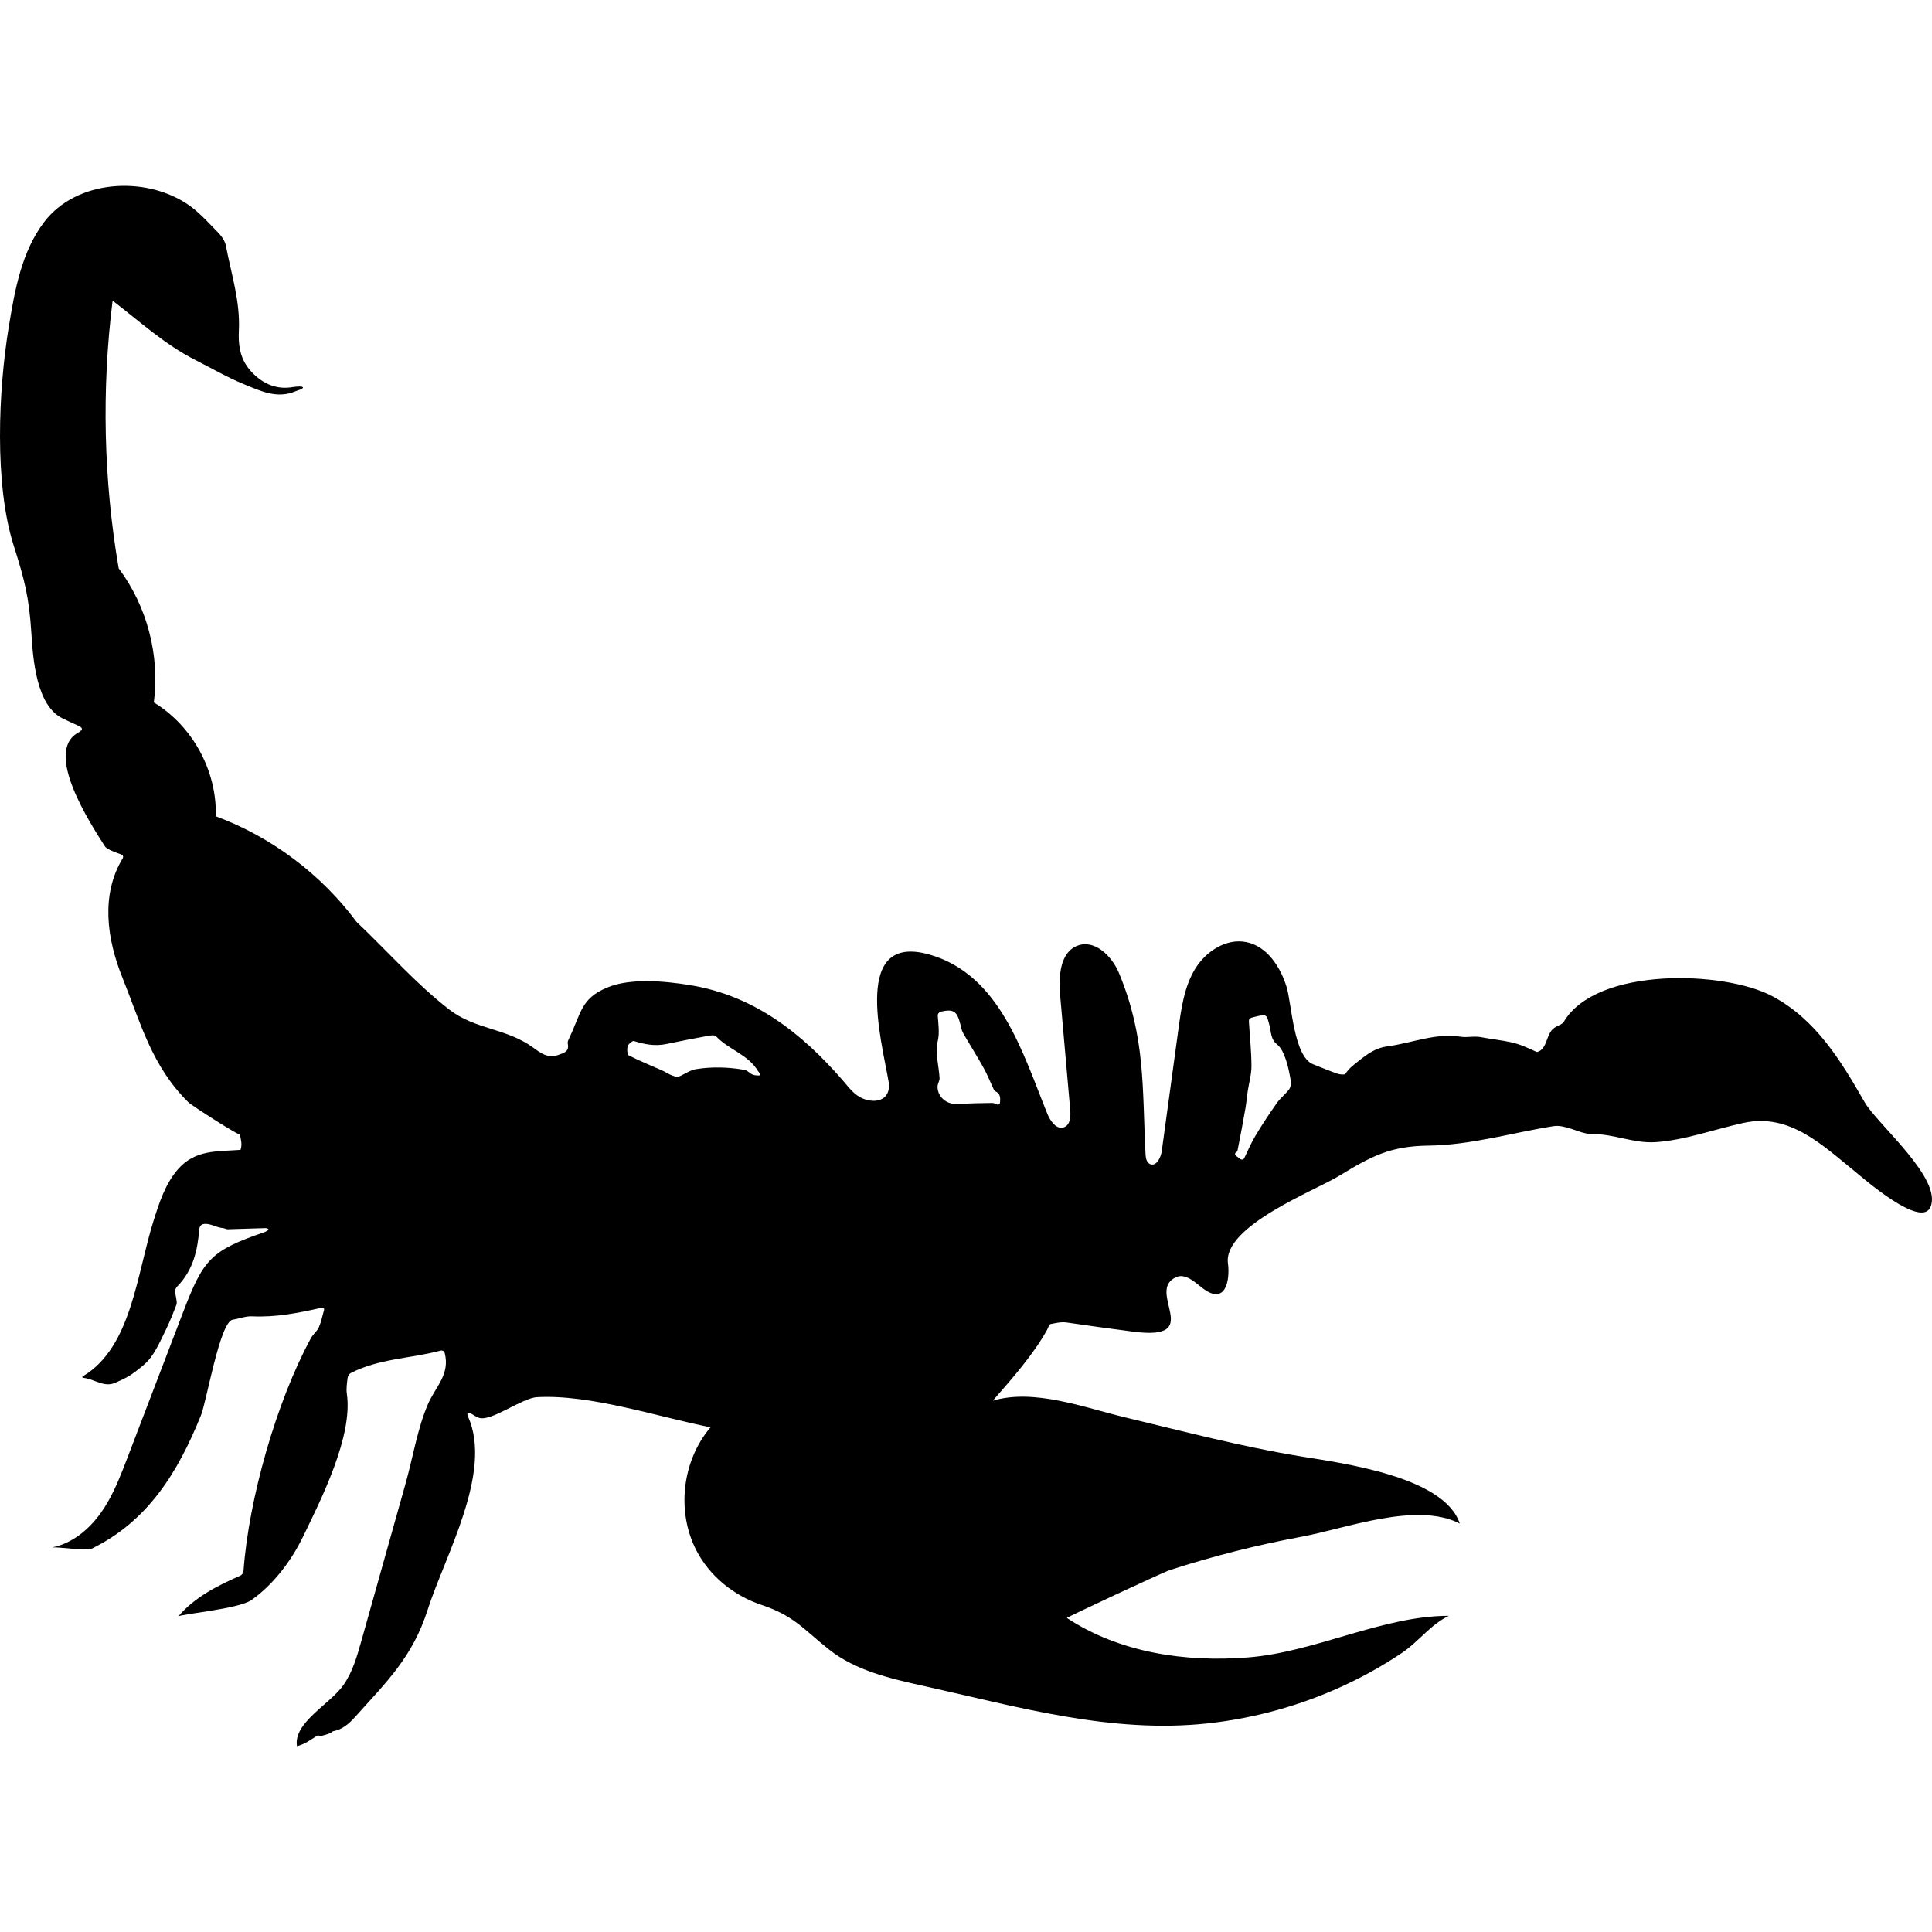
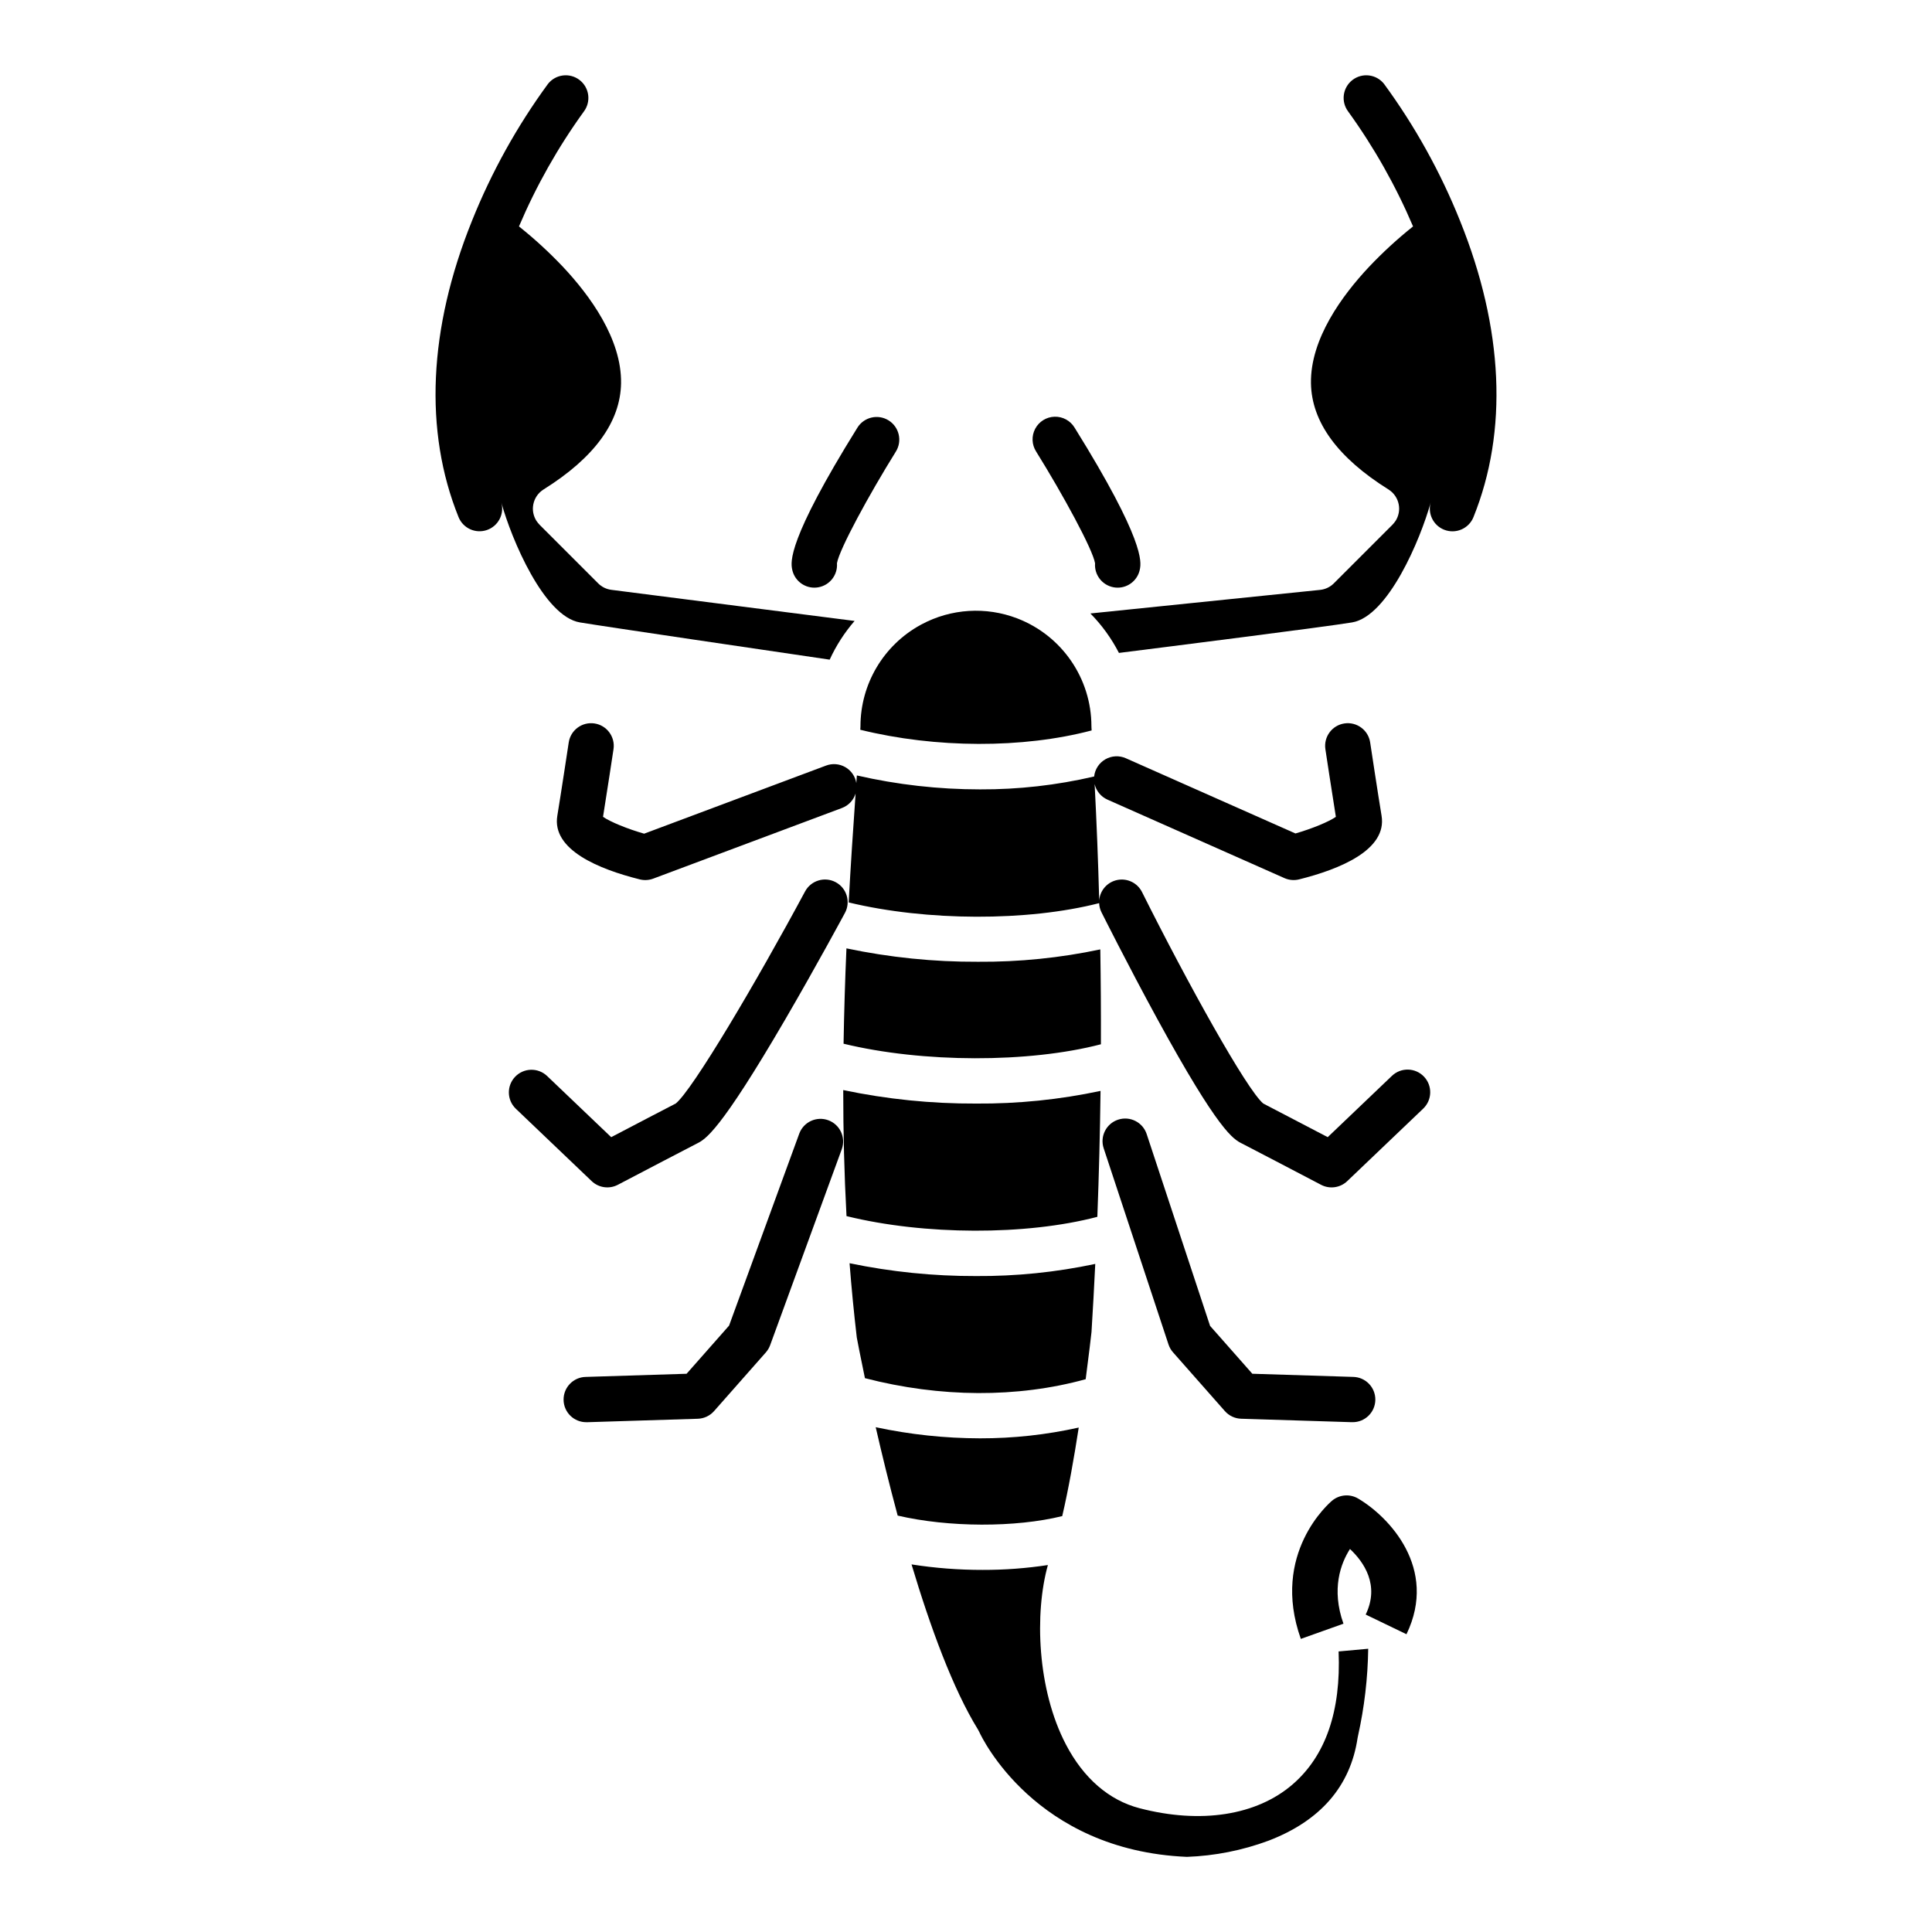
- <svg xmlns="http://www.w3.org/2000/svg" version="1.1" id="Capa_1" x="0px" y="0px" width="581.932px" height="581.932px" viewBox="0 0 581.932 581.932" style="enable-background:new 0 0 581.932 581.932;" xml:space="preserve">
-   <g>
-     <g>
-       <path d="M4.088,164.201c3.325,10.494,4.672,15.643,5.365,26.582c0.478,7.523,1.428,21.754,9.392,25.598    c1.595,0.767,3.02,1.465,4.472,2.089c1.534,0.661,1.967,1.232,0.196,2.22c-10.437,5.818,3.839,27.581,8.054,34.182    c0.445,0.693,1.444,1.102,2.269,1.469c0.897,0.4,1.828,0.722,2.68,1.02c0.522,0.18,0.714,0.718,0.429,1.191    c-6.63,10.926-4.774,24.252-0.09,35.875c5.594,13.868,8.829,26.68,19.894,37.594c1.004,0.987,15.651,10.379,15.508,9.649    c0.334,1.726,0.738,2.978,0.196,4.675c-7.046,0.535-13.619-0.126-18.83,5.822c-3.827,4.37-5.663,10.09-7.405,15.635    c-5.076,16.165-6.622,37.883-21.106,46.655c-0.008,0.004-0.017,0.008-0.021,0.012c-0.473,0.286-0.404,0.494,0.143,0.56    c3.312,0.379,6.079,3.003,9.522,1.452c1.758-0.787,3.574-1.562,5.116-2.685c2.028-1.478,4.166-3.031,5.614-5.022    c1.865-2.57,3.174-5.565,4.569-8.445c1.155-2.383,2.138-4.852,3.084-7.324c0.216-0.562,0.033-1.313-0.069-1.962    c-0.094-0.62-0.212-1.241-0.314-1.751c-0.11-0.538,0.13-1.281,0.518-1.677c5.015-5.104,6.238-11.077,6.752-17.462    c0.045-0.551,0.457-1.249,0.987-1.392c2.073-0.567,4.072,1.036,6.193,1.15c0.457,0.024,0.902,0.367,1.347,0.355    c3.798-0.095,7.601-0.241,11.399-0.352c0.18-0.004,0.359,0.054,0.645,0.147c0.351,0.114,0.302,0.388-0.106,0.641    c-0.298,0.184-0.522,0.318-0.763,0.403c-16.32,5.603-18.458,8.119-24.68,24.407c-5.553,14.528-11.11,29.053-16.667,43.578    c-1.726,4.517-3.476,9.074-5.875,13.252c-0.649,1.13-1.342,2.228-2.097,3.292c-3.549,5.011-8.621,9.221-14.635,10.449    c2.183-0.155,10.269,1.154,11.836,0.392c16.801-8.201,25.888-22.763,32.914-40.151c1.705-4.223,5.732-28.241,9.555-28.821    c1.971-0.298,3.941-1.109,5.879-1.016c7.034,0.339,13.855-0.979,20.918-2.591c0.539-0.122,0.849,0.208,0.71,0.738    c-0.518,1.946-0.877,3.595-1.53,5.121c-0.514,1.203-1.742,2.084-2.379,3.26c-10.408,19.127-18.776,48.535-20.331,70.192    c-0.041,0.551-0.473,1.179-0.979,1.399c-6.806,2.954-13.823,6.536-18.678,12.28c0.596-0.701,18.197-2.235,22.04-4.937    c6.593-4.631,12.007-11.815,15.504-19.013c5.512-11.351,15.112-30.339,13.24-43.122c-0.233-1.583,0.053-3.235,0.229-4.79    c0.061-0.546,0.485-1.211,0.975-1.464c8.502-4.362,18.001-4.342,27.026-6.74c0.534-0.144,1.102,0.159,1.24,0.693    c1.697,6.544-2.803,10.155-5.112,15.586c-3.113,7.319-4.488,15.985-6.642,23.655c-4.451,15.839-8.911,31.673-13.35,47.516    c-1.297,4.627-2.644,9.352-5.402,13.289c-4.023,5.744-15.141,11.31-13.99,18.393c2.367-0.56,3.99-1.856,6.091-3.146    c0.314-0.192,0.91,0.143,1.334,0.045c0.91-0.208,1.803-0.515,2.685-0.833c0.277-0.098,0.469-0.489,0.738-0.542    c2.832-0.53,4.811-2.257,6.679-4.337c9.576-10.674,17.267-18.01,21.816-32.195c5.304-16.553,19.71-41.506,12.179-58.279    c-0.229-0.506-0.249-0.995-0.062-1.094c0.188-0.098,0.727,0.05,1.191,0.339c0.669,0.416,1.342,0.833,2.064,1.114    c3.574,1.403,13.003-5.933,17.577-6.186c16.096-0.901,36.394,5.929,52.277,9.074c-8.536,10.012-10.318,25.263-4.321,36.977    c4.015,7.842,11.318,13.722,19.625,16.504c9.902,3.312,12.604,7.267,20.408,13.468c8.054,6.397,18.707,8.797,28.523,10.968    c28.229,6.246,56.427,14.459,85.64,11.256c14.08-1.542,27.911-5.385,40.767-11.33c6.116-2.827,12.02-6.128,17.613-9.886    c5.072-3.406,8.54-8.494,14.142-11.179c-20.037,0.016-40.004,10.873-60.376,12.529c-18.951,1.542-38.846-1.411-54.709-11.893    c-0.139-0.09,28.716-13.656,31.078-14.419c12.962-4.194,26.197-7.544,39.592-10.029c13.558-2.513,34.631-10.652,47.691-3.978    c-4.651-14.182-35.354-18.177-47.969-20.241c-17.821-2.917-35.309-7.548-52.856-11.742c-12.24-2.925-27.353-8.727-39.816-5.022    c5.871-6.744,12.33-14.015,16.39-21.444c0.31-0.567,0.546-1.521,0.963-1.611c1.587-0.343,3.28-0.727,4.847-0.498    c6.875,1.021,13.113,1.84,20.077,2.758c21.976,2.889,3.497-12.231,12.95-16.418c2.688-1.187,5.419,1.311,7.716,3.138    c7.119,5.667,8.56-2.072,7.874-7.303c0-0.004,0-0.013-0.004-0.017c-1.461-11.199,26.238-21.901,33.428-26.283    c9.856-6.006,15.459-8.996,26.928-9.147c12.921-0.167,25.189-3.88,37.769-5.875c1.685-0.266,3.595,0.281,5.287,0.815    c2.154,0.682,4.138,1.612,6.553,1.592c6.32-0.049,12.203,2.799,18.638,2.432c8.707-0.498,18.16-3.954,26.699-5.811    c13.921-3.027,23.742,6.704,33.436,14.529c2.493,2.016,20.005,17.434,22.869,10.837c3.712-8.552-16.039-25.011-19.784-31.535    c-7.201-12.558-14.725-25.047-27.956-32.052c-14.35-7.598-52.815-8.919-62.71,7.776c-0.42,0.71-1.497,1.057-2.317,1.485    c-2.84,1.48-2.366,5.067-4.496,6.973c-0.371,0.334-1.094,0.729-1.42,0.583c-2.497-1.143-4.9-2.301-7.683-2.896    c-2.995-0.641-6.006-0.951-8.956-1.518c-2.174-0.417-4.157,0.175-6.128-0.135c-7.715-1.221-14.786,1.95-22.175,2.9    c-3.37,0.437-5.871,2.212-8.486,4.292c-1.542,1.229-3.007,2.253-4.076,3.95c-0.236,0.379-1.685,0.253-2.447-0.013    c-2.298-0.8-4.546-1.738-7.336-2.848c-5.871-2.342-6.438-18.295-7.969-23.28c-1.86-6.06-5.867-12.212-12.076-13.493    c-6.084-1.252-12.269,2.774-15.492,8.087c-3.223,5.308-4.129,11.656-4.97,17.81c-1.688,12.346-3.374,24.691-5.062,37.038    c-0.282,2.052-1.718,4.798-3.583,3.892c-1.057-0.514-1.252-1.909-1.31-3.08c-1.008-20.53-0.032-35.165-7.968-54.391    c-2.109-5.107-7.25-10.212-12.44-8.319c-5.356,1.955-5.81,9.246-5.312,14.925c1.012,11.514,2.027,23.027,3.039,34.542    c0.176,1.979,0.041,4.491-1.803,5.234c-2.265,0.91-4.198-1.832-5.112-4.093c-7.397-18.278-14.228-41.877-35.521-47.911    c-23.301-6.602-14.463,25.479-12.269,38.278c0.739,4.309-2.146,6.553-6.417,5.533c-3.566-0.849-5.312-3.538-7.446-5.985    c-12.452-14.309-26.818-25.529-46.047-28.63c-7.319-1.179-17.895-2.22-24.937,0.779c-7.837,3.338-7.654,7.426-11.346,15.19    c-0.004,0.008-0.008,0.012-0.008,0.02c-0.237,0.498-0.547,1.11-0.445,1.588c0.506,2.378-0.877,2.758-2.762,3.443    c-3.248,1.179-5.435-0.579-7.621-2.171c-8.16-5.94-17.43-5.394-25.296-11.469c-9.963-7.699-18.78-17.756-27.936-26.414    C96.7,263.3,81.784,252.104,64.99,245.866c0.404-13.627-6.993-27.222-18.658-34.284c1.856-14.154-2.028-28.976-10.587-40.404    c-4.554-26.589-5.169-53.852-1.828-80.621c8.058,6.189,15.81,13.281,24.917,17.875c4.896,2.472,9.657,5.267,14.721,7.332    c4.875,1.987,9.898,4.467,15.459,2.089c0.433-0.184,0.877-0.331,1.326-0.469c0.526-0.167,0.934-0.461,0.918-0.657    c-0.021-0.196-0.481-0.327-1.032-0.306c-0.706,0.024-1.416,0.053-2.105,0.176c-5.202,0.938-9.796-1.392-13.113-5.459    c-2.909-3.562-3.248-7.805-3.064-11.591c0.437-8.878-2.313-17.095-3.905-25.549c-0.277-1.469-1.359-2.954-2.448-4.063    c-2.921-2.975-5.757-6.186-9.184-8.47c-12.815-8.547-33.366-7.369-43.097,5.394C6.475,75.824,4.443,87.444,2.624,98.57    C-0.494,117.542-1.742,145.816,4.088,164.201z M372.227,347.156c0.265-0.188,0.478-0.359,0.518-0.563    c0.841-4.21,1.628-8.433,2.371-12.664c0.302-1.729,0.444-3.484,0.701-5.223c0.38-2.542,1.139-5.079,1.131-7.617    c-0.017-4.463-0.498-8.927-0.771-13.391c-0.008-0.163,0.008-0.326,0.037-0.498c0.04-0.272,0.465-0.596,0.946-0.726    c0.298-0.082,0.583-0.155,0.873-0.225c3.574-0.856,3.468-0.828,4.39,2.815c0.481,1.889,0.303,3.974,2.244,5.512    c1.265,1,2.032,2.848,2.604,4.464c0.738,2.097,1.154,4.329,1.518,6.536c0.135,0.808-0.032,1.897-0.502,2.529    c-1.102,1.481-2.636,2.644-3.696,4.149c-2.265,3.211-4.447,6.487-6.455,9.861c-1.261,2.122-2.248,4.398-3.337,6.679    c-0.236,0.498-0.792,0.633-1.232,0.303c-0.403-0.303-0.775-0.58-1.167-0.873C371.953,347.887,371.871,347.405,372.227,347.156z     M282.462,305.936c-0.033-0.551,0.388-1.109,0.926-1.231c3.925-0.873,4.888-0.062,5.891,3.852    c0.225,0.877,0.372,1.823,0.808,2.591c1.987,3.468,4.141,6.842,6.087,10.334c1.18,2.118,2.081,4.386,3.117,6.585    c0.103,0.217,0.229,0.494,0.421,0.58c1.636,0.73,1.604,1.966,1.514,3.374c-0.037,0.551-0.474,0.84-0.979,0.62    c-0.547-0.236-0.979-0.429-1.412-0.425c-3.541,0.033-7.087,0.131-10.628,0.298c-3.146,0.147-5.834-2.158-5.814-5.23    c0.004-0.849,0.648-1.709,0.608-2.542c-0.196-3.773-1.412-7.405-0.51-11.354C283.034,311.003,282.617,308.4,282.462,305.936z     M189.075,315.104c0.208-0.677,1.428-1.681,1.881-1.538c3.207,1.021,6.385,1.611,9.755,0.894c4.223-0.897,8.47-1.705,12.717-2.484    c0.734-0.135,1.865-0.253,2.248,0.154c3.762,3.99,9.592,5.468,12.583,10.376c0.164,0.27,0.359,0.518,0.567,0.763    c0.338,0.4,0.167,0.693-0.384,0.678c-0.571-0.021-1.138-0.054-1.648-0.237c-0.91-0.326-1.645-1.306-2.546-1.46    c-4.851-0.841-9.768-1.008-14.623-0.213c-1.497,0.245-2.889,1.139-4.618,2.012c-0.494,0.249-1.326,0.302-1.849,0.131    c-0.363-0.118-0.771-0.262-1.163-0.433c-0.849-0.371-1.624-0.901-2.468-1.281c-3.382-1.506-6.826-2.889-10.119-4.569    C188.908,317.642,188.814,315.956,189.075,315.104z" />
-     </g>
-   </g>
-   <g>
- </g>
-   <g>
- </g>
-   <g>
- </g>
-   <g>
- </g>
-   <g>
- </g>
-   <g>
- </g>
-   <g>
- </g>
-   <g>
- </g>
-   <g>
- </g>
-   <g>
- </g>
-   <g>
- </g>
-   <g>
- </g>
-   <g>
- </g>
-   <g>
- </g>
-   <g>
- </g>
+ <svg xmlns="http://www.w3.org/2000/svg" id="Layer_1" height="512" viewBox="0 0 512 512" width="512" data-name="Layer 1">
+   <path d="m377.362 285.311a6 6 0 0 0 -8.482-.2l-17.019 16.245c-5.453-2.854-15.011-7.852-17.082-8.909-4.377-3.654-20.02-31.807-32.136-56.051a6 6 0 0 0 -11.342 2.2q-.414-15.453-1.21-30.806a5.983 5.983 0 0 0 3.4 4.119l46.9 20.8a6.013 6.013 0 0 0 3.887.337c10.8-2.7 23.359-7.82 21.85-16.874-.9-5.383-3-19.279-3.021-19.418a6 6 0 1 0 -11.865 1.795c.079.521 1.781 11.768 2.776 17.919-1.859 1.307-6.269 3.126-10.706 4.41l-44.953-19.938a6 6 0 0 0 -8.4 4.838 130.635 130.635 0 0 1 -30.257 3.416 145.744 145.744 0 0 1 -32.627-3.693c-.049.671-.091 1.339-.139 2.01a5.991 5.991 0 0 0 -8.019-4.626l-48.217 18.049c-4.439-1.27-9-3.145-10.891-4.466.995-6.152 2.7-17.395 2.775-17.916a6 6 0 1 0 -11.865-1.795c-.022.139-2.124 14.035-3.021 19.418-1.509 9.054 11.049 14.173 21.85 16.874a6.011 6.011 0 0 0 3.558-.2l50.018-18.722a5.986 5.986 0 0 0 3.62-3.837c-.683 9.645-1.317 19.266-1.834 28.864 20.655 4.985 47.44 5.049 66.371.19a5.975 5.975 0 0 0 .624 2.421c.07.139 7.021 14.035 14.745 28.179 16.425 30.073 20.233 31.978 22.507 33.114 1.46.731 15.615 8.138 20.946 10.93a6 6 0 0 0 6.927-.975l20.132-19.216a6 6 0 0 0 .2-8.486z" />
+   <path d="m310.873 358.394 13.727 15.557a5.994 5.994 0 0 0 4.311 2.027l29.283.915h.192a6 6 0 0 0 .183-12l-26.688-.834-11.2-12.689-16.8-50.829a6 6 0 0 0 -11.395 3.765l17.182 52a6 6 0 0 0 1.205 2.088z" />
+   <path d="m295.113 155.637a5.911 5.911 0 0 0 1.077.1 6 6 0 0 0 5.9-4.931c.336-1.849 1.356-7.478-17.31-37.472a6 6 0 1 0 -10.187 6.34c7.107 11.422 14.972 25.863 15.611 29.593a6 6 0 0 0 4.909 6.37z" />
+   <path d="m235.486 111.408a6 6 0 0 0 -8.263 1.924c-18.666 29.994-17.646 35.623-17.31 37.472a6 6 0 0 0 5.9 4.931 5.911 5.911 0 0 0 1.077-.1 6 6 0 0 0 4.912-6.372c.639-3.726 8.5-18.169 15.612-29.593a6 6 0 0 0 -1.928-8.262z" />
+   <path d="m156.8 313.01a6 6 0 0 0 6.927.975c5.331-2.792 19.485-10.2 20.947-10.93 2.244-1.122 6-3 23.464-32.969 8.239-14.138 15.711-28.026 15.785-28.164a6 6 0 1 0 -10.57-5.682c-13.107 24.385-29.851 52.648-34.273 56.2-2.018 1.029-11.633 6.056-17.108 8.922l-17.022-16.248a6 6 0 0 0 -8.285 8.68z" />
+   <path d="m155.445 376.9q.1 0 .192 0l29.283-.915a5.994 5.994 0 0 0 4.311-2.027l13.727-15.557a6 6 0 0 0 1.136-1.909l19.006-52.002a6 6 0 0 0 -11.269-4.121l-18.619 50.931-11.261 12.763-26.689.834a6 6 0 0 0 .183 12z" />
+   <path d="m359.912 397.126a6 6 0 0 0 -6.885.56c-.672.56-16.366 13.973-8.295 36.637l11.3-4.025c-3.28-9.211-.714-15.979 1.724-19.8 3.67 3.445 7.941 9.554 4.167 17.376l10.808 5.215c8.449-17.503-4.691-31.178-12.819-35.963z" />
+   <path d="m269.55 163.869a30.522 30.522 0 0 0 -25.314 1.59c-.109.068-.224.123-.337.183a30.626 30.626 0 0 0 -15.867 26.812c0 .152-.006.3-.017.456s-.024.322-.036.483c20 4.938 43.087 5 61.316.18-.015-.246-.028-.492-.044-.738q-.012-.191-.012-.381a30.647 30.647 0 0 0 -19.569-28.537c-.04-.017-.08-.032-.12-.048z" />
+   <path d="m289.26 352.992q.563-9.017.994-18.042a147.316 147.316 0 0 1 -31.611 3.216 162.062 162.062 0 0 1 -33.5-3.4q.762 9.826 1.914 19.677c.164.878.911 4.834 2.159 10.783 19.955 5.172 40.434 5.269 58.5.279.893-6.746 1.448-11.65 1.544-12.513z" />
+   <path d="m291.655 289.1a152.777 152.777 0 0 1 -33 3.356 167.805 167.805 0 0 1 -35.189-3.577c0 11.129.265 22.256.867 33.4 20.619 5.086 47.62 5.156 66.475.193q.64-16.689.847-33.372z" />
+   <path d="m153.69 164.949c7.033 1.171 51.471 7.7 66.186 9.865a42.82 42.82 0 0 1 6.6-10.258l-64.467-8.245a5.99 5.99 0 0 1 -3.482-1.709l-15.556-15.556c-.029-.029-.048-.064-.076-.093a5.945 5.945 0 0 1 -.6-.738c-.039-.056-.083-.109-.12-.166-.014-.023-.032-.042-.047-.066a6 6 0 0 1 -.432-.844c-.019-.045-.039-.088-.057-.133a5.933 5.933 0 0 1 -.294-.993c-.008-.037-.017-.074-.024-.111a5.907 5.907 0 0 1 -.1-1.034c0-.038 0-.076 0-.114a5.968 5.968 0 0 1 .1-1.017c.008-.046.016-.092.025-.138a6.01 6.01 0 0 1 .288-.971c.018-.045.034-.091.053-.137a6.015 6.015 0 0 1 .489-.929l.059-.093a6.016 6.016 0 0 1 .712-.872c.011-.011.018-.024.03-.036s.015-.011.022-.018a5.9 5.9 0 0 1 .851-.695c.039-.027.076-.056.115-.081s.048-.035.074-.051c13.457-8.412 20.37-17.874 20.546-28.127.2-11.767-8.272-23.3-15.417-30.9a113.094 113.094 0 0 0 -11.636-10.684 156.85 156.85 0 0 1 17.179-30.431 6 6 0 0 0 -9.491-7.342 166.07 166.07 0 0 0 -20.152 36.317c-11.518 28.557-12.744 55.7-3.545 78.5a6 6 0 0 0 11.339-3.867c0 .011.008.021.011.033 2.666 9.669 11.268 30.142 20.817 31.734zm-16.19-104.875q-.379.885-.752 1.788.37-.903.752-1.788zm-4.852 72.484c.005.011.007.022.012.032.035.091.065.186.1.28-.041-.104-.072-.209-.114-.312z" />
+   <path d="m291.592 251.6a151.155 151.155 0 0 1 -32.435 3.277 165.639 165.639 0 0 1 -34.84-3.551q-.551 12.646-.764 25.267c20.934 5.089 49.065 5.142 68.2.149q.041-12.593-.161-25.142z" />
+   <path d="m281.5 401.784c1.662-7.082 3.153-15.561 4.375-23.468a119.264 119.264 0 0 1 -26.17 2.857 133.116 133.116 0 0 1 -27.634-2.951c1.61 7.018 3.568 15.065 5.821 23.423 13.483 3.149 31.216 3.197 43.608.139z" />
+   <path d="m336.2 487.793c13.725-5.268 21.656-14.417 23.572-27.193a5.7 5.7 0 0 1 .113-.565 113.616 113.616 0 0 0 2.705-23.1l-7.845.714c.651 15.845-3.442 27.683-12.2 35.242-9.551 8.241-24.343 10.535-40.577 6.3-8.083-2.108-14.822-7.946-19.488-16.882-7.628-14.6-8.348-34.783-4.778-47.558a113 113 0 0 1 -17.276 1.287 120.637 120.637 0 0 1 -18.858-1.453c4.978 16.629 10.98 33.026 17.6 43.751a5.9 5.9 0 0 1 .372.7c.576 1.261 14.76 31.338 55.015 33.053a69.458 69.458 0 0 0 21.645-4.296z" />
+   <path d="m382.673 140.368a6 6 0 0 0 7.809-3.319c9.2-22.8 7.973-49.94-3.545-78.5a166.07 166.07 0 0 0 -20.152-36.317 6 6 0 0 0 -9.491 7.342 156.915 156.915 0 0 1 17.18 30.43 113.115 113.115 0 0 0 -11.637 10.685c-7.145 7.6-15.619 19.13-15.417 30.9.176 10.253 7.089 19.715 20.546 28.127.026.016.048.035.074.051s.076.054.115.081a5.9 5.9 0 0 1 .851.695c.007.007.015.011.022.018s.019.025.03.036a6.016 6.016 0 0 1 .712.872l.059.093a6.015 6.015 0 0 1 .489.929c.019.046.035.092.053.137a6.01 6.01 0 0 1 .288.971c.009.046.017.092.025.138a5.968 5.968 0 0 1 .1 1.017v.114a5.907 5.907 0 0 1 -.1 1.034c-.007.037-.016.074-.024.111a5.933 5.933 0 0 1 -.294.993c-.018.045-.038.088-.057.133a6 6 0 0 1 -.432.844c-.015.024-.033.043-.048.066-.036.057-.079.109-.118.165a6.008 6.008 0 0 1 -.606.742c-.028.028-.046.062-.074.09l-15.559 15.554a6 6 0 0 1 -3.63 1.727l-60.875 6.247a42.876 42.876 0 0 1 7.564 10.457c13.185-1.659 54.739-6.911 61.779-8.084 9.55-1.592 18.153-22.07 20.824-31.738l.007-.022a6 6 0 0 0 3.532 7.181zm-3.412-7.541c.026-.074.049-.15.077-.223.006-.013.009-.027.015-.041-.035.084-.061.174-.092.264z" />
</svg>
